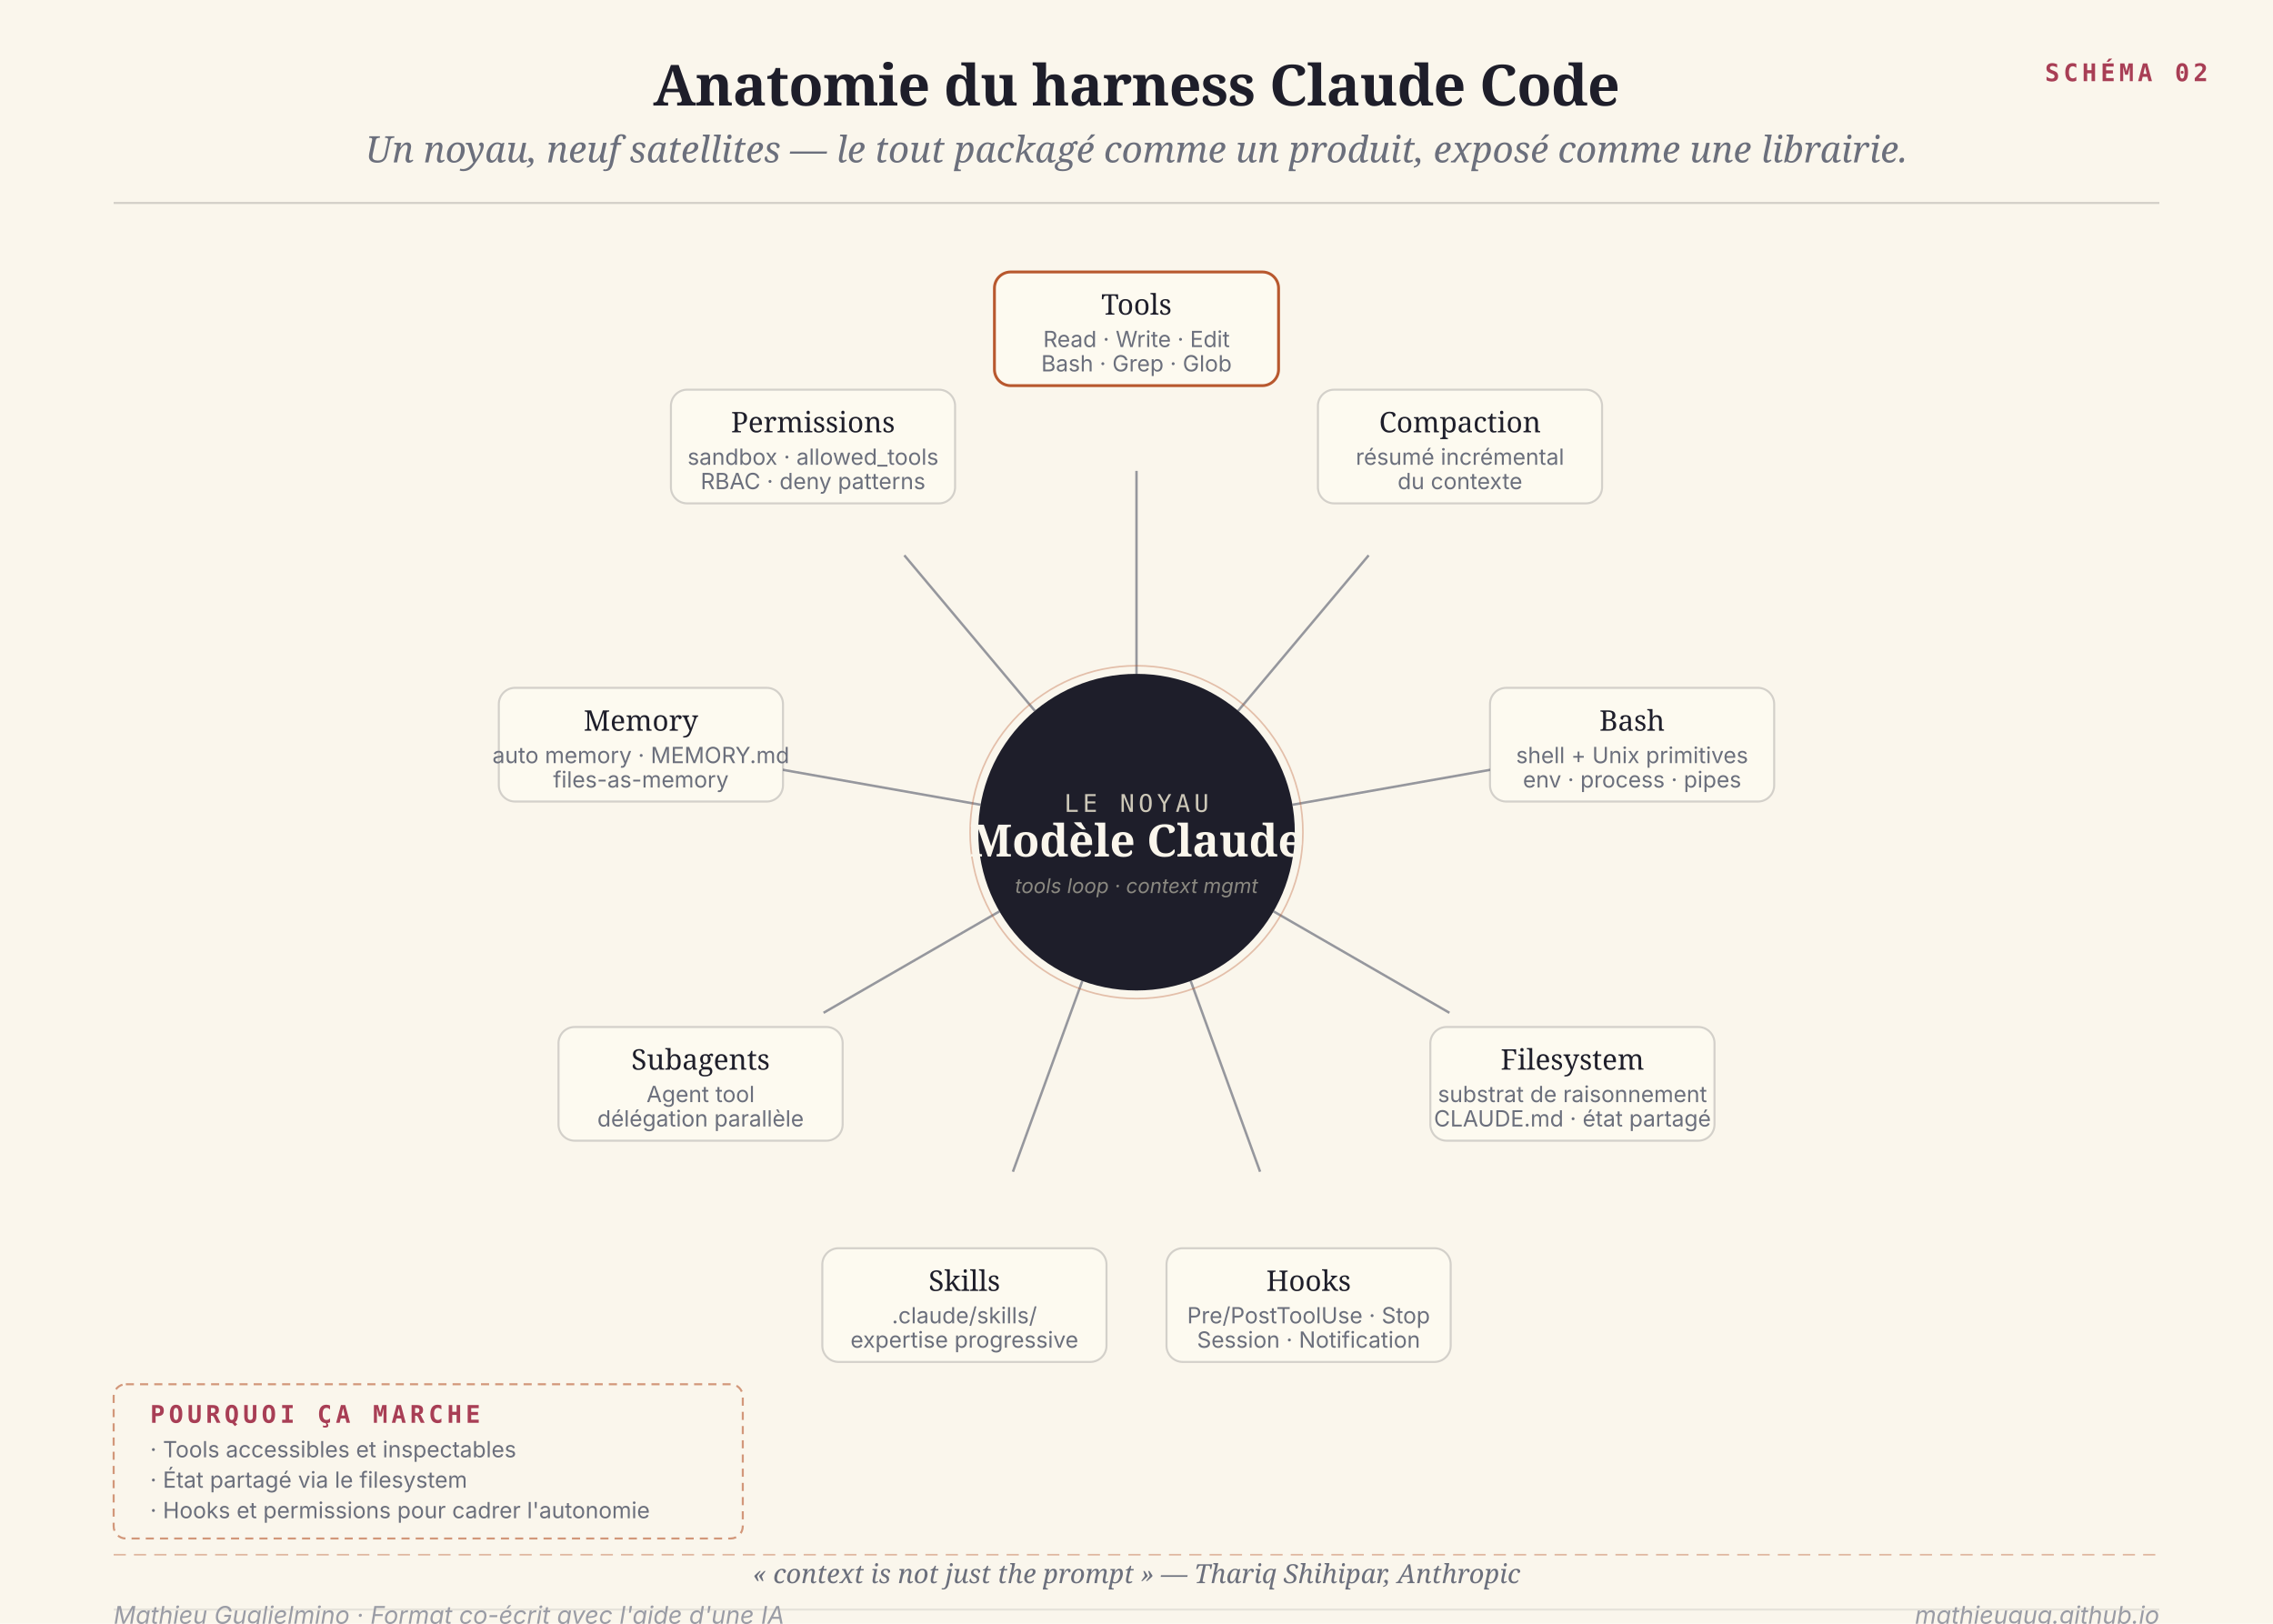
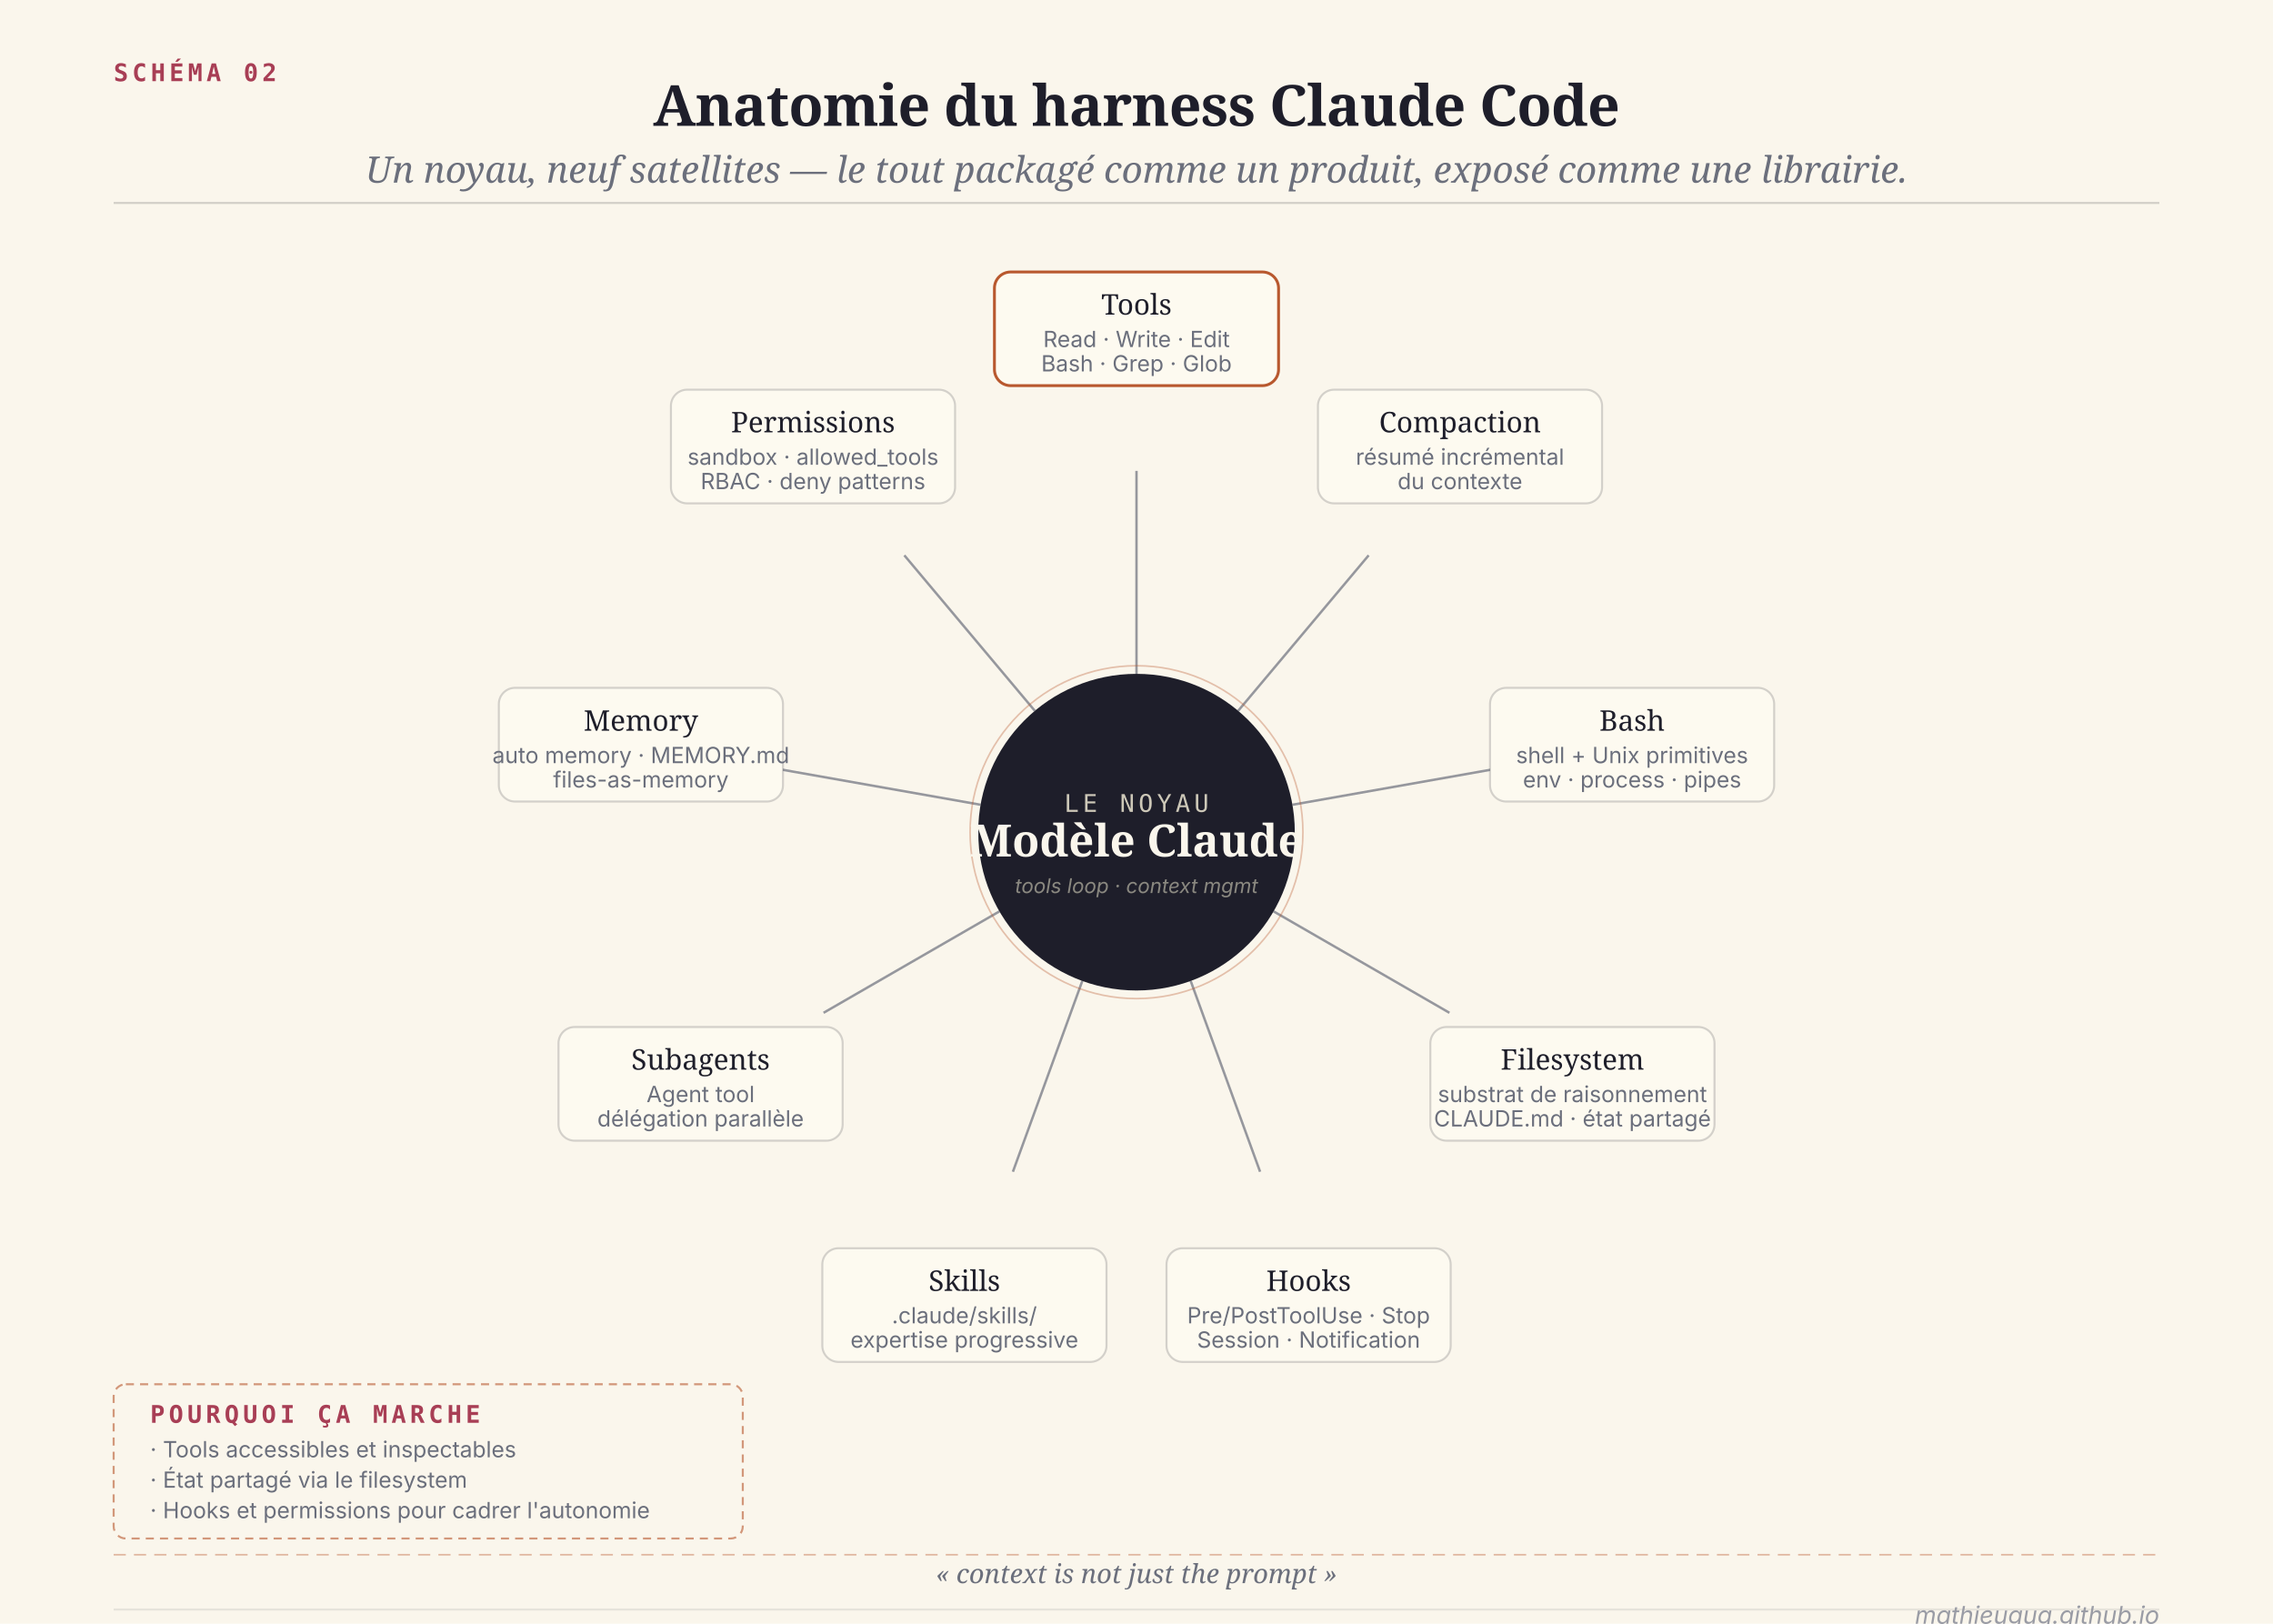
<svg xmlns="http://www.w3.org/2000/svg" viewBox="0 0 1120 800" preserveAspectRatio="xMidYMid meet" role="img" aria-labelledby="title-02">
  <defs>
    <style>
      .serif{font-family:'Fraunces',serif}
      .sans{font-family:'Inter',sans-serif}
      .mono{font-family:'JetBrains Mono',monospace;letter-spacing:0.04em}
      .title{font:600 28px/1.1 'Fraunces',serif;letter-spacing:-0.01em;fill:#1e1e2a}
      .subtitle{font:400 italic 18px/1.3 'Fraunces',serif;fill:#6b6f7c}
      .core-title{font:600 22px/1.2 'Fraunces',serif;fill:#faf6ec}
      .core-sub{font:500 12px/1 'JetBrains Mono',monospace;letter-spacing:0.16em;fill:#cdc8b8}
      .sat-title{font:500 14px/1.2 'Fraunces',serif;fill:#1e1e2a}
      .sat-annot{font:400 11px/1.3 'Inter',sans-serif;fill:#6b6f7c}
      .caption{font:400 italic 12px/1.4 'Inter',sans-serif;fill:#9a9ca5}
      .marker{font:600 12px/1 'JetBrains Mono',monospace;letter-spacing:0.16em;fill:#a83e55}
      .core-bg{fill:#1e1e2a}
      .sat-bg{fill:#fdfaf0;stroke:rgba(30,30,44,0.18);stroke-width:1}
      .sat-bg-accent{fill:#fdfaf0;stroke:#b8582e;stroke-width:1.4}
      .link{stroke:#6b6f7c;stroke-width:1.2;fill:none;opacity:0.7}
      .rule{stroke:rgba(30,30,44,0.18);stroke-width:1;fill:none}
      .core-tools{font:400 italic 10px/1.3 'Inter',sans-serif;fill:#8a8880}
    </style>
    <marker id="arrow" markerWidth="6" markerHeight="6" refX="5" refY="3" orient="auto">
      <path d="M0,0 L0,6 L6,3 z" fill="#6b6f7c" opacity="0.7" />
    </marker>
  </defs>
  <rect width="1120" height="800" fill="#faf6ec" />
-   <text x="560" y="52" text-anchor="middle" class="title">Anatomie du harness Claude Code</text>
-   <text x="560" y="80" text-anchor="middle" class="subtitle">Un noyau, neuf satellites — le tout packagé comme un produit, exposé comme une librairie.</text>
-   <text x="1088" y="40" text-anchor="end" class="marker">SCHÉMA 02</text>
+   <text x="56" y="40" class="marker">SCHÉMA 02</text>
+   <text x="560" y="62" text-anchor="middle" class="title">Anatomie du harness Claude Code</text>
+   <text x="560" y="90" text-anchor="middle" class="subtitle">Un noyau, neuf satellites — le tout packagé comme un produit, exposé comme une librairie.</text>
  <line x1="56" y1="100" x2="1064" y2="100" class="rule" />
  <line x1="560.0" y1="332.0" x2="560.0" y2="232.0" class="link" />
  <line x1="509.9" y1="350.2" x2="445.6" y2="273.6" class="link" />
  <line x1="483.2" y1="396.5" x2="384.7" y2="379.1" class="link" />
  <line x1="492.5" y1="449.0" x2="405.8" y2="499.0" class="link" />
  <line x1="533.3" y1="483.3" x2="499.1" y2="577.3" class="link" />
  <line x1="586.7" y1="483.3" x2="620.9" y2="577.3" class="link" />
  <line x1="627.5" y1="449.0" x2="714.2" y2="499.0" class="link" />
  <line x1="636.8" y1="396.5" x2="735.3" y2="379.1" class="link" />
  <line x1="610.1" y1="350.2" x2="674.4" y2="273.6" class="link" />
  <circle cx="560" cy="410" r="78" class="core-bg" />
  <circle cx="560" cy="410" r="82" fill="none" stroke="#b8582e" stroke-width="0.8" opacity="0.35" />
  <text x="560" y="400" text-anchor="middle" class="core-sub">LE NOYAU</text>
  <text x="560" y="422" text-anchor="middle" class="core-title">Modèle Claude</text>
  <text x="560" y="440" text-anchor="middle" class="core-tools">tools loop · context mgmt</text>
  <rect x="490" y="134" width="140" height="56" rx="8" class="sat-bg-accent" />
  <text x="560" y="155" text-anchor="middle" class="sat-title">Tools</text>
  <text x="560" y="171" text-anchor="middle" class="sat-annot">Read · Write · Edit</text>
  <text x="560" y="183" text-anchor="middle" class="sat-annot">Bash · Grep · Glob</text>
  <rect x="330.6" y="192" width="140" height="56" rx="8" class="sat-bg" />
  <text x="400.6" y="213" text-anchor="middle" class="sat-title">Permissions</text>
  <text x="400.6" y="229" text-anchor="middle" class="sat-annot">sandbox · allowed_tools</text>
  <text x="400.6" y="241" text-anchor="middle" class="sat-annot">RBAC · deny patterns</text>
  <rect x="245.8" y="338.9" width="140" height="56" rx="8" class="sat-bg" />
  <text x="315.8" y="360" text-anchor="middle" class="sat-title">Memory</text>
  <text x="315.8" y="376" text-anchor="middle" class="sat-annot">auto memory · MEMORY.md</text>
  <text x="315.8" y="388" text-anchor="middle" class="sat-annot">files-as-memory</text>
  <rect x="275.2" y="506" width="140" height="56" rx="8" class="sat-bg" />
  <text x="345.2" y="527" text-anchor="middle" class="sat-title">Subagents</text>
  <text x="345.2" y="543" text-anchor="middle" class="sat-annot">Agent tool</text>
  <text x="345.2" y="555" text-anchor="middle" class="sat-annot">délégation parallèle</text>
  <rect x="405.2" y="615" width="140" height="56" rx="8" class="sat-bg" />
  <text x="475.2" y="636" text-anchor="middle" class="sat-title">Skills</text>
  <text x="475.2" y="652" text-anchor="middle" class="sat-annot">.claude/skills/</text>
  <text x="475.2" y="664" text-anchor="middle" class="sat-annot">expertise progressive</text>
  <rect x="574.8" y="615" width="140" height="56" rx="8" class="sat-bg" />
  <text x="644.8" y="636" text-anchor="middle" class="sat-title">Hooks</text>
  <text x="644.8" y="652" text-anchor="middle" class="sat-annot">Pre/PostToolUse · Stop</text>
  <text x="644.8" y="664" text-anchor="middle" class="sat-annot">Session · Notification</text>
  <rect x="704.8" y="506" width="140" height="56" rx="8" class="sat-bg" />
  <text x="774.8" y="527" text-anchor="middle" class="sat-title">Filesystem</text>
  <text x="774.8" y="543" text-anchor="middle" class="sat-annot">substrat de raisonnement</text>
  <text x="774.8" y="555" text-anchor="middle" class="sat-annot">CLAUDE.md · état partagé</text>
  <rect x="734.2" y="338.9" width="140" height="56" rx="8" class="sat-bg" />
  <text x="804.2" y="360" text-anchor="middle" class="sat-title">Bash</text>
  <text x="804.2" y="376" text-anchor="middle" class="sat-annot">shell + Unix primitives</text>
  <text x="804.2" y="388" text-anchor="middle" class="sat-annot">env · process · pipes</text>
  <rect x="649.4" y="192" width="140" height="56" rx="8" class="sat-bg" />
  <text x="719.4" y="213" text-anchor="middle" class="sat-title">Compaction</text>
  <text x="719.4" y="229" text-anchor="middle" class="sat-annot">résumé incrémental</text>
  <text x="719.4" y="241" text-anchor="middle" class="sat-annot">du contexte</text>
  <rect x="56" y="682" width="310" height="76" rx="6" fill="none" stroke="#b8582e" stroke-width="1" stroke-dasharray="4,3" opacity="0.6" />
  <text x="74" y="701" class="marker" font-size="10px" letter-spacing="0.12em">POURQUOI ÇA MARCHE</text>
  <text x="74" y="718" class="sat-annot" font-size="12px" fill="#3a3a48">· Tools accessibles et inspectables</text>
  <text x="74" y="733" class="sat-annot" font-size="12px" fill="#3a3a48">· État partagé via le filesystem</text>
  <text x="74" y="748" class="sat-annot" font-size="12px" fill="#3a3a48">· Hooks et permissions pour cadrer l'autonomie</text>
  <line x1="56" y1="766" x2="1064" y2="766" stroke="#b8582e" stroke-width="0.8" stroke-dasharray="6,4" opacity="0.4" />
  <text x="560" y="780" text-anchor="middle" font-size="13px" font-style="italic" fill="#6b6f7c" font-family="'Fraunces',serif">
-     « context is not just the prompt » — Thariq Shihipar, Anthropic
+     « context is not just the prompt »
  </text>
  <line x1="56" y1="793" x2="1064" y2="793" class="rule" opacity="0.5" />
-   <text x="56" y="800" class="caption">Mathieu Guglielmino · Format co-écrit avec l'aide d'une IA</text>
  <text x="1064" y="800" text-anchor="end" class="caption">mathieugug.github.io</text>
</svg>
